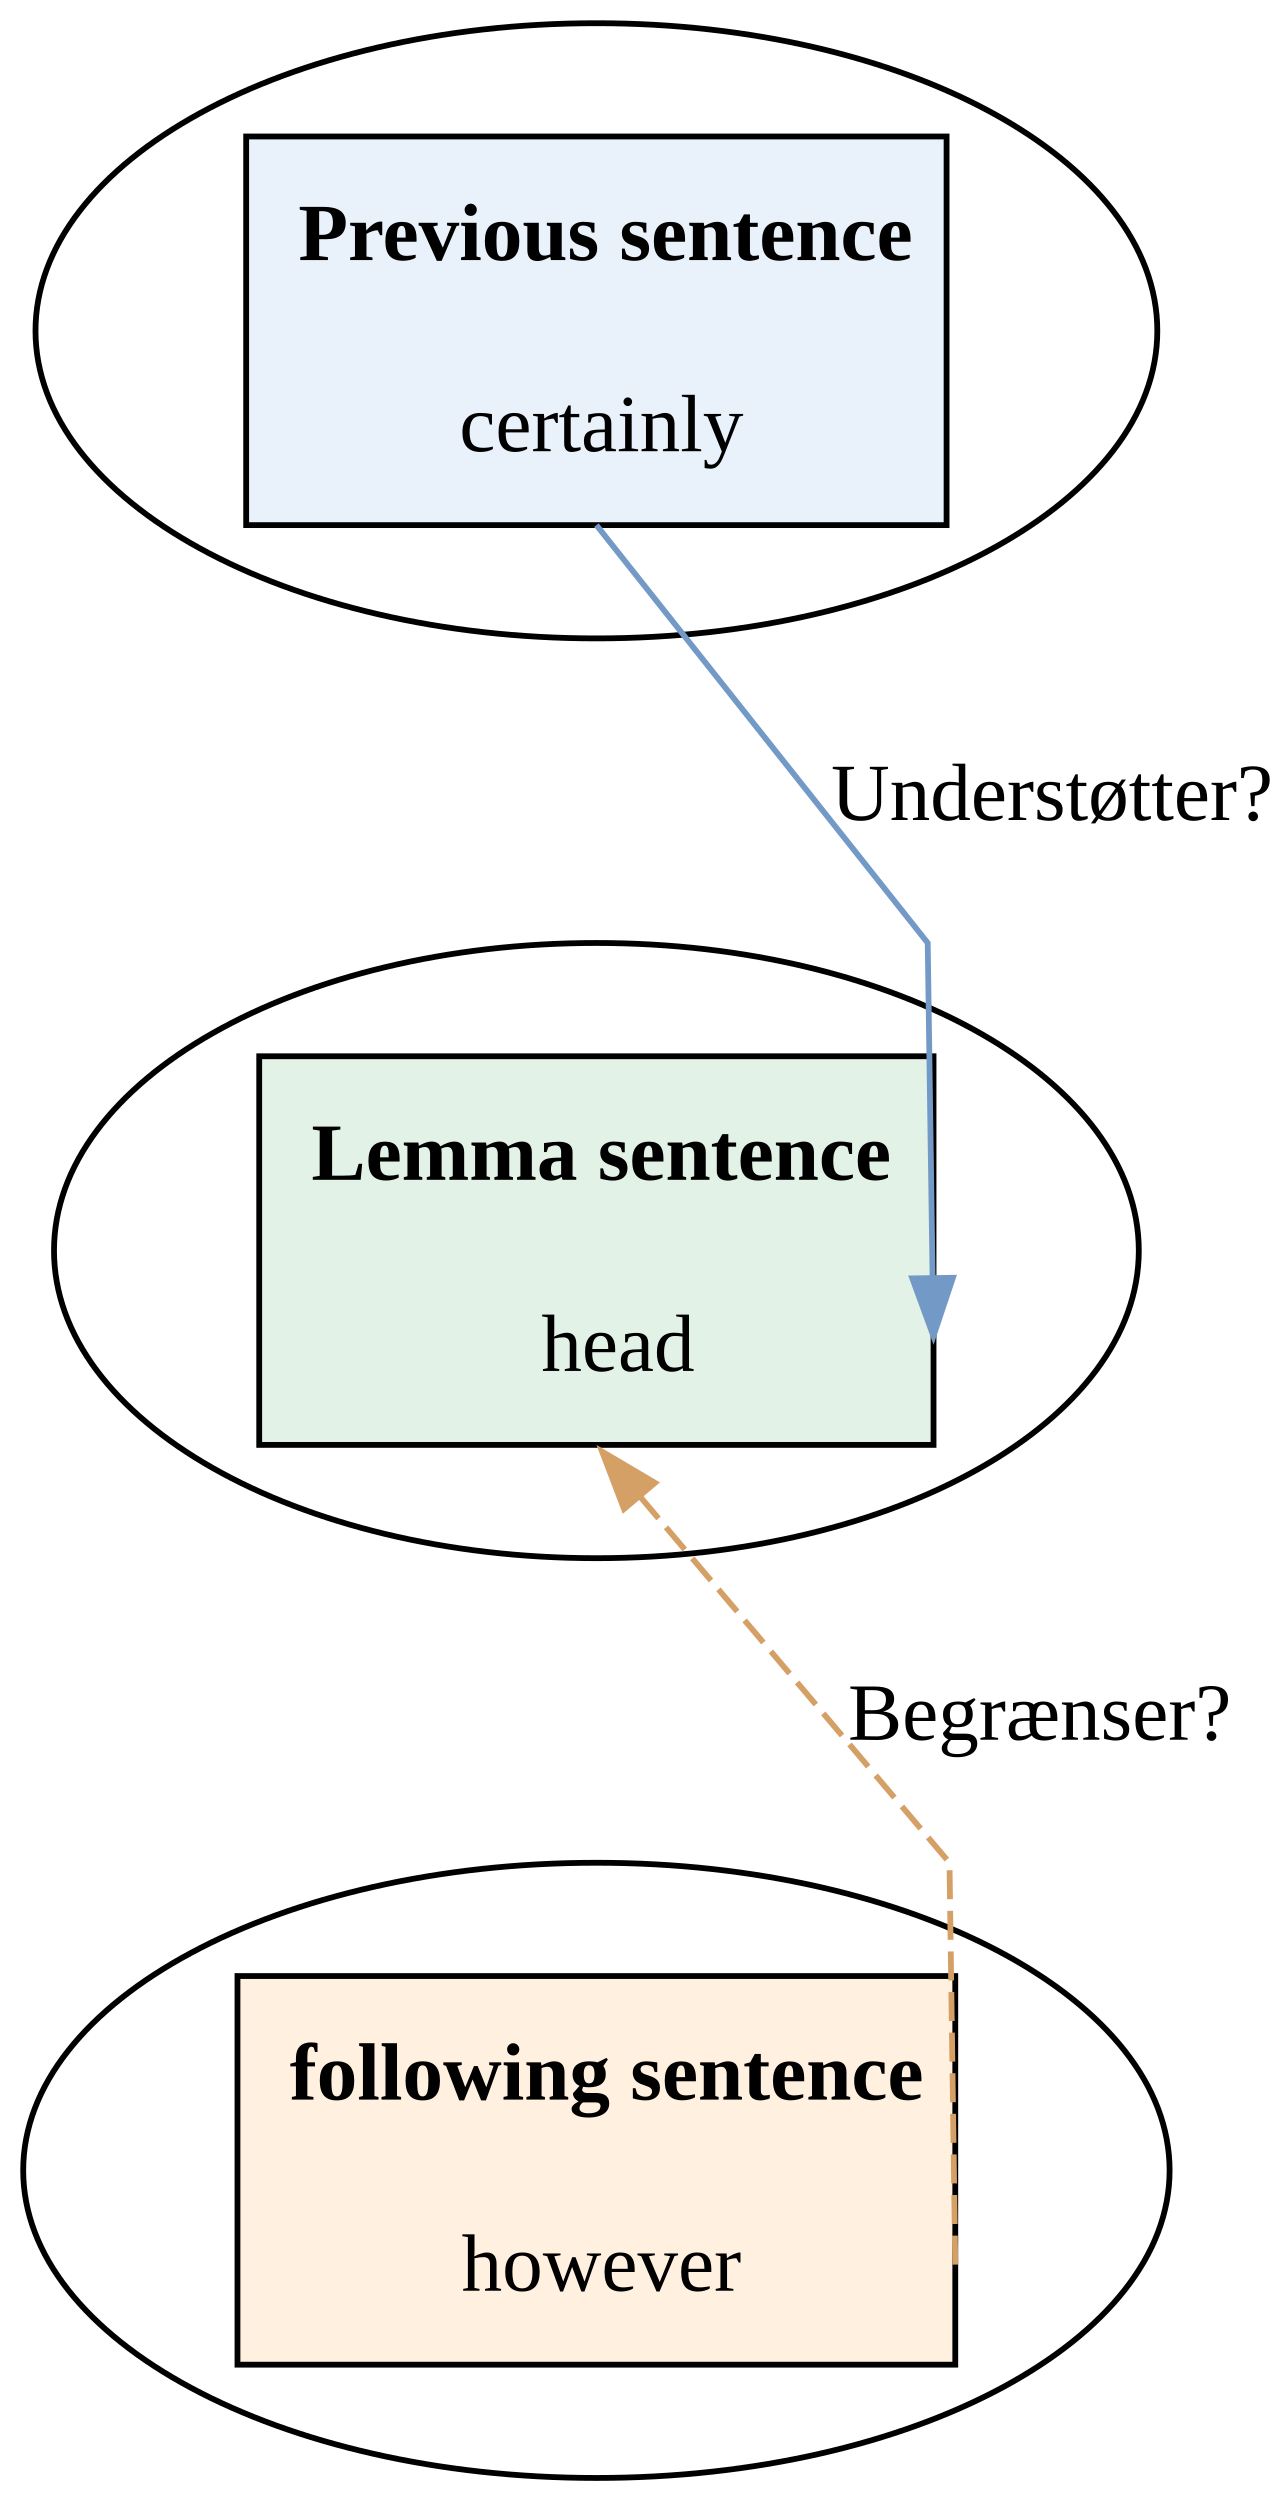
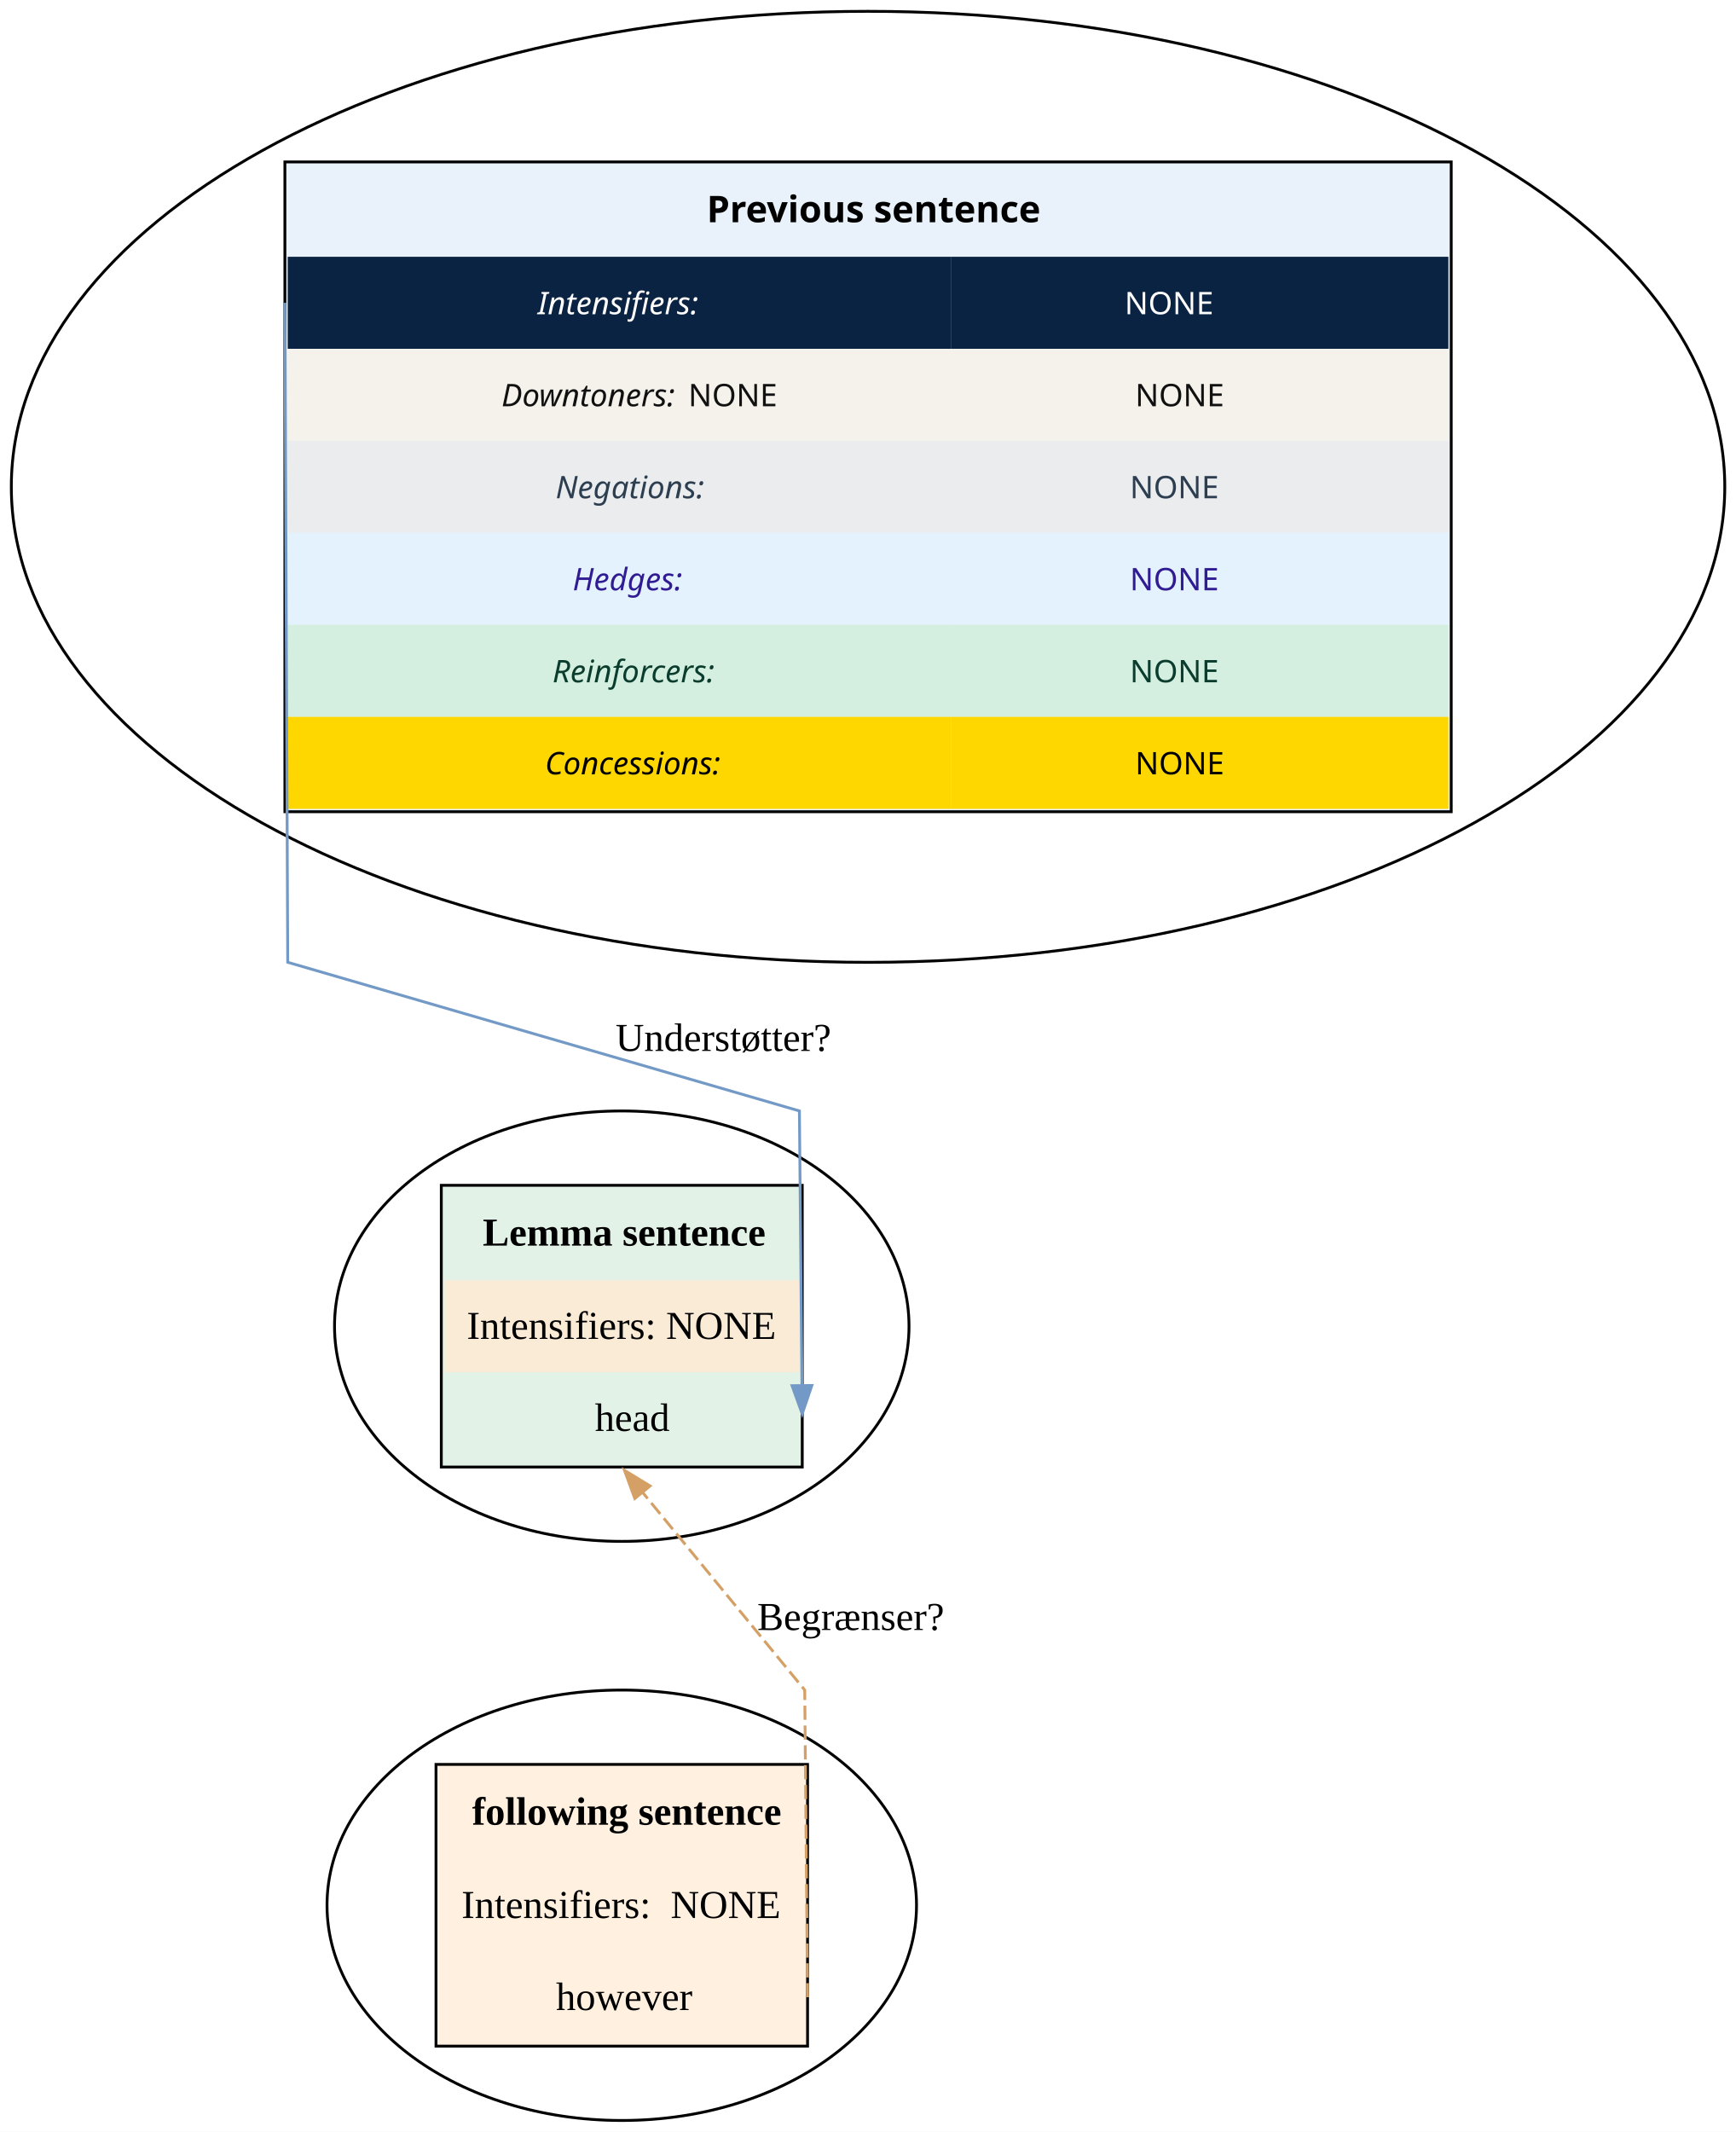
- <svg xmlns="http://www.w3.org/2000/svg" width="222pt" height="431pt" viewBox="0.00 0.00 222.00 431.00">
-   <g id="graph0" class="graph" transform="scale(1 1) rotate(0) translate(4 427.2)">
-     <polygon fill="white" stroke="none" points="-4,4 -4,-427.2 218.12,-427.2 218.12,4 -4,4" />
+ <svg xmlns="http://www.w3.org/2000/svg" width="613pt" height="753pt" viewBox="0.00 0.00 613.00 753.00">
+   <g id="graph0" class="graph" transform="scale(1 1) rotate(0) translate(4 748.93)">
+     <polygon fill="white" stroke="none" points="-4,4 -4,-748.93 609.28,-748.93 609.28,4 -4,4" />
    <g id="node1" class="node">
-       <ellipse fill="none" stroke="black" cx="98.82" cy="-370.17" rx="96.7" ry="53.03" />
-       <polygon fill="#e9f1fa" stroke="none" points="38.44,-336.67 38.44,-403.67 159.19,-403.67 159.19,-336.67 38.44,-336.67" />
-       <polygon fill="none" stroke="black" points="38.44,-336.67 38.44,-403.67 159.19,-403.67 159.19,-336.67 38.44,-336.67" />
-       <text xml:space="preserve" text-anchor="start" x="47.44" y="-382.37" font-family="Times New Roman,serif" font-weight="bold" font-size="14.00">Previous sentence</text>
-       <text xml:space="preserve" text-anchor="start" x="75.19" y="-349.42" font-family="Times New Roman,serif" font-size="14.00">certainly</text>
+       <ellipse fill="none" stroke="black" cx="302.64" cy="-576.99" rx="302.64" ry="167.94" />
+       <polygon fill="#e9f1fa" stroke="none" points="96.64,-462.24 96.64,-691.74 508.64,-691.74 508.64,-462.24 96.64,-462.24" />
+       <polygon fill="none" stroke="black" points="96.64,-462.24 96.64,-691.74 508.64,-691.74 508.64,-462.24 96.64,-462.24" />
+       <text xml:space="preserve" text-anchor="start" x="241.89" y="-670.44" font-family="Times New Roman,serif" font-size="14.00"> </text>
+       <text xml:space="preserve" text-anchor="start" x="245.64" y="-670.44" font-family="Tahoma" font-weight="bold" font-size="13.00" fill="#000000">Previous sentence</text>
+       <polygon fill="#0a2342" stroke="none" points="97.64,-625.74 97.64,-658.24 331.89,-658.24 331.89,-625.74 97.64,-625.74" />
+       <text xml:space="preserve" text-anchor="start" x="122.14" y="-637.94" font-family="Tahoma" font-size="11.00" fill="#ffffff">                 </text>
+       <text xml:space="preserve" text-anchor="start" x="185.89" y="-637.94" font-family="Tahoma" font-style="italic" font-size="11.00" fill="#ffffff">Intensifiers: </text>
+       <text xml:space="preserve" text-anchor="start" x="247.39" y="-637.94" font-family="Times New Roman,serif" font-size="14.00">                </text>
+       <polygon fill="#0a2342" stroke="none" points="331.89,-625.74 331.89,-658.24 507.64,-658.24 507.64,-625.74 331.89,-625.74" />
+       <text xml:space="preserve" text-anchor="start" x="341.77" y="-637.94" font-family="Tahoma" font-size="11.00" fill="#ffffff">                  NONE</text>
+       <text xml:space="preserve" text-anchor="start" x="437.77" y="-637.94" font-family="Times New Roman,serif" font-size="14.00">                </text>
+       <polygon fill="#f5f2eb" stroke="none" points="97.64,-593.24 97.64,-625.74 331.89,-625.74 331.89,-593.24 97.64,-593.24" />
+       <text xml:space="preserve" text-anchor="start" x="105.64" y="-605.44" font-family="Times New Roman,serif" font-size="14.00"> </text>
+       <text xml:space="preserve" text-anchor="start" x="109.39" y="-605.44" font-family="Tahoma" font-size="11.00" fill="#111111">                 </text>
+       <text xml:space="preserve" text-anchor="start" x="173.14" y="-605.44" font-family="Tahoma" font-style="italic" font-size="11.00" fill="#111111">Downtoners: </text>
+       <text xml:space="preserve" text-anchor="start" x="239.14" y="-605.44" font-family="Tahoma" font-size="11.00" fill="#111111">NONE</text>
+       <text xml:space="preserve" text-anchor="start" x="267.64" y="-605.44" font-family="Times New Roman,serif" font-size="14.00">               </text>
+       <polygon fill="#f5f2eb" stroke="none" points="331.89,-593.24 331.89,-625.74 507.64,-625.74 507.64,-593.24 331.89,-593.24" />
+       <text xml:space="preserve" text-anchor="start" x="341.77" y="-605.44" font-family="Times New Roman,serif" font-size="14.00"> </text>
+       <text xml:space="preserve" text-anchor="start" x="345.52" y="-605.44" font-family="Tahoma" font-size="11.00" fill="#111111">                  NONE</text>
+       <text xml:space="preserve" text-anchor="start" x="441.52" y="-605.44" font-family="Times New Roman,serif" font-size="14.00">               </text>
+       <polygon fill="#eaecee" stroke="none" points="97.64,-560.74 97.64,-593.24 331.89,-593.24 331.89,-560.74 97.64,-560.74" />
+       <text xml:space="preserve" text-anchor="start" x="121.02" y="-572.94" font-family="Times New Roman,serif" font-size="14.00"> </text>
+       <text xml:space="preserve" text-anchor="start" x="124.77" y="-572.94" font-family="Tahoma" font-size="11.00" fill="#2c3e50">                  </text>
+       <text xml:space="preserve" text-anchor="start" x="192.27" y="-572.94" font-family="Tahoma" font-style="italic" font-size="11.00" fill="#2c3e50">Negations: </text>
+       <text xml:space="preserve" text-anchor="start" x="248.52" y="-572.94" font-family="Times New Roman,serif" font-size="14.00">                </text>
+       <polygon fill="#eaecee" stroke="none" points="331.89,-560.74 331.89,-593.24 507.64,-593.24 507.64,-560.74 331.89,-560.74" />
+       <text xml:space="preserve" text-anchor="start" x="339.89" y="-572.94" font-family="Times New Roman,serif" font-size="14.00"> </text>
+       <text xml:space="preserve" text-anchor="start" x="343.64" y="-572.94" font-family="Tahoma" font-size="11.00" fill="#2c3e50">                  NONE</text>
+       <text xml:space="preserve" text-anchor="start" x="439.64" y="-572.94" font-family="Times New Roman,serif" font-size="14.00">                </text>
+       <polygon fill="#e3f2fd" stroke="none" points="97.64,-528.24 97.64,-560.74 331.89,-560.74 331.89,-528.24 97.64,-528.24" />
+       <text xml:space="preserve" text-anchor="start" x="127.02" y="-540.44" font-family="Times New Roman,serif" font-size="14.00"> </text>
+       <text xml:space="preserve" text-anchor="start" x="130.77" y="-540.44" font-family="Tahoma" font-size="11.00" fill="#311b92">                  </text>
+       <text xml:space="preserve" text-anchor="start" x="198.27" y="-540.44" font-family="Tahoma" font-style="italic" font-size="11.00" fill="#311b92">Hedges: </text>
+       <text xml:space="preserve" text-anchor="start" x="242.52" y="-540.44" font-family="Times New Roman,serif" font-size="14.00">                </text>
+       <polygon fill="#e3f2fd" stroke="none" points="331.89,-528.24 331.89,-560.74 507.64,-560.74 507.64,-528.24 331.89,-528.24" />
+       <text xml:space="preserve" text-anchor="start" x="339.89" y="-540.44" font-family="Times New Roman,serif" font-size="14.00"> </text>
+       <text xml:space="preserve" text-anchor="start" x="343.64" y="-540.44" font-family="Tahoma" font-size="11.00" fill="#311b92">                  NONE</text>
+       <text xml:space="preserve" text-anchor="start" x="439.64" y="-540.44" font-family="Times New Roman,serif" font-size="14.00">                </text>
+       <polygon fill="#d4efdf" stroke="none" points="97.64,-495.74 97.64,-528.24 331.89,-528.24 331.89,-495.74 97.64,-495.74" />
+       <text xml:space="preserve" text-anchor="start" x="116.14" y="-507.94" font-family="Times New Roman,serif" font-size="14.00"> </text>
+       <text xml:space="preserve" text-anchor="start" x="119.89" y="-507.94" font-family="Tahoma" font-size="11.00" fill="#0b3d2e">                   </text>
+       <text xml:space="preserve" text-anchor="start" x="191.14" y="-507.94" font-family="Tahoma" font-style="italic" font-size="11.00" fill="#0b3d2e">Reinforcers: </text>
+       <text xml:space="preserve" text-anchor="start" x="253.39" y="-507.94" font-family="Times New Roman,serif" font-size="14.00">                </text>
+       <polygon fill="#d4efdf" stroke="none" points="331.89,-495.74 331.89,-528.24 507.64,-528.24 507.64,-495.74 331.89,-495.74" />
+       <text xml:space="preserve" text-anchor="start" x="339.89" y="-507.94" font-family="Times New Roman,serif" font-size="14.00"> </text>
+       <text xml:space="preserve" text-anchor="start" x="343.64" y="-507.94" font-family="Tahoma" font-size="11.00" fill="#0b3d2e">                  NONE</text>
+       <text xml:space="preserve" text-anchor="start" x="439.64" y="-507.94" font-family="Times New Roman,serif" font-size="14.00">                </text>
+       <polygon fill="#ffd700" stroke="none" points="97.64,-463.24 97.64,-495.74 331.89,-495.74 331.89,-463.24 97.64,-463.24" />
+       <text xml:space="preserve" text-anchor="start" x="117.27" y="-475.44" font-family="Times New Roman,serif" font-size="14.00"> </text>
+       <text xml:space="preserve" text-anchor="start" x="121.02" y="-475.44" font-family="Tahoma" font-size="11.00" fill="#000000">                  </text>
+       <text xml:space="preserve" text-anchor="start" x="188.52" y="-475.44" font-family="Tahoma" font-style="italic" font-size="11.00" fill="#000000">Concessions: </text>
+       <text xml:space="preserve" text-anchor="start" x="256.02" y="-475.44" font-family="Times New Roman,serif" font-size="14.00">               </text>
+       <polygon fill="#ffd700" stroke="none" points="331.89,-463.24 331.89,-495.74 507.64,-495.74 507.64,-463.24 331.89,-463.24" />
+       <text xml:space="preserve" text-anchor="start" x="341.77" y="-475.44" font-family="Times New Roman,serif" font-size="14.00"> </text>
+       <text xml:space="preserve" text-anchor="start" x="345.52" y="-475.44" font-family="Tahoma" font-size="11.00" fill="#000000">                  NONE</text>
+       <text xml:space="preserve" text-anchor="start" x="441.52" y="-475.44" font-family="Times New Roman,serif" font-size="14.00">               </text>
    </g>
    <g id="node2" class="node">
-       <ellipse fill="none" stroke="black" cx="98.82" cy="-211.6" rx="93.51" ry="53.03" />
-       <polygon fill="#e3f2e7" stroke="none" points="40.69,-178.1 40.69,-245.1 156.94,-245.1 156.94,-178.1 40.69,-178.1" />
-       <polygon fill="none" stroke="black" points="40.69,-178.1 40.69,-245.1 156.94,-245.1 156.94,-178.1 40.69,-178.1" />
-       <text xml:space="preserve" text-anchor="start" x="49.69" y="-223.8" font-family="Times New Roman,serif" font-weight="bold" font-size="14.00">Lemma sentence</text>
-       <text xml:space="preserve" text-anchor="start" x="82.32" y="-190.85" font-family="Times New Roman,serif" font-size="14.00">  head</text>
+       <ellipse fill="none" stroke="black" cx="215.64" cy="-280.54" rx="101.47" ry="76.01" />
+       <polygon fill="#e3f2e7" stroke="none" points="151.89,-230.79 151.89,-330.29 279.39,-330.29 279.39,-230.79 151.89,-230.79" />
+       <polygon fill="none" stroke="black" points="151.89,-230.79 151.89,-330.29 279.39,-330.29 279.39,-230.79 151.89,-230.79" />
+       <text xml:space="preserve" text-anchor="start" x="166.52" y="-308.99" font-family="Times New Roman,serif" font-weight="bold" font-size="14.00">Lemma sentence</text>
+       <polygon fill="#faebd7" stroke="none" points="152.89,-264.29 152.89,-296.79 278.39,-296.79 278.39,-264.29 152.89,-264.29" />
+       <text xml:space="preserve" text-anchor="start" x="160.89" y="-276.04" font-family="Times New Roman,serif" font-size="14.00">Intensifiers: NONE </text>
+       <text xml:space="preserve" text-anchor="start" x="199.14" y="-243.54" font-family="Times New Roman,serif" font-size="14.00">  head</text>
    </g>
    <g id="edge1" class="edge">
-       <path fill="none" stroke="#739ac6" d="M98.82,-336.67C98.82,-336.67 155.94,-264.63 155.94,-264.63 155.94,-264.63 156.49,-226.47 156.78,-206.79" />
-       <polygon fill="#739ac6" stroke="#739ac6" points="160.28,-206.91 156.92,-196.86 153.28,-206.81 160.28,-206.91" />
-       <text xml:space="preserve" text-anchor="middle" x="177.37" y="-285.83" font-family="Times New Roman,serif" font-size="14.00">Understøtter?</text>
+       <path fill="none" stroke="#739ac6" d="M96.64,-641.99C96.64,-641.99 97.64,-409.06 97.64,-409.06 97.64,-409.06 278.39,-356.56 278.39,-356.56 278.39,-356.56 279.03,-286.97 279.29,-259.25" />
+       <polygon fill="#739ac6" stroke="#739ac6" points="282.79,-259.59 279.38,-249.56 275.79,-259.52 282.79,-259.59" />
+       <text xml:space="preserve" text-anchor="middle" x="251.52" y="-377.76" font-family="Times New Roman,serif" font-size="14.00">Understøtter?</text>
    </g>
    <g id="node3" class="node">
-       <ellipse fill="none" stroke="black" cx="98.82" cy="-53.03" rx="98.82" ry="53.03" />
-       <polygon fill="#fff0df" stroke="none" points="36.94,-19.53 36.94,-86.53 160.69,-86.53 160.69,-19.53 36.94,-19.53" />
-       <polygon fill="none" stroke="black" points="36.94,-19.53 36.94,-86.53 160.69,-86.53 160.69,-19.53 36.94,-19.53" />
-       <text xml:space="preserve" text-anchor="start" x="45.94" y="-65.23" font-family="Times New Roman,serif" font-weight="bold" font-size="14.00">following sentence</text>
-       <text xml:space="preserve" text-anchor="start" x="75.57" y="-32.28" font-family="Times New Roman,serif" font-size="14.00">however</text>
+       <ellipse fill="none" stroke="black" cx="215.64" cy="-76.01" rx="104.12" ry="76.01" />
+       <polygon fill="#fff0df" stroke="none" points="150.02,-26.26 150.02,-125.76 281.27,-125.76 281.27,-26.26 150.02,-26.26" />
+       <polygon fill="none" stroke="black" points="150.02,-26.26 150.02,-125.76 281.27,-125.76 281.27,-26.26 150.02,-26.26" />
+       <text xml:space="preserve" text-anchor="start" x="162.77" y="-104.46" font-family="Times New Roman,serif" font-weight="bold" font-size="14.00">following sentence</text>
+       <text xml:space="preserve" text-anchor="start" x="159.02" y="-71.51" font-family="Times New Roman,serif" font-size="14.00">Intensifiers:  NONE </text>
+       <text xml:space="preserve" text-anchor="start" x="192.39" y="-39.01" font-family="Times New Roman,serif" font-size="14.00">however</text>
    </g>
    <g id="edge2" class="edge">
-       <path fill="none" stroke="#d4a066" stroke-dasharray="5,2" d="M160.69,-36.78C160.69,-36.78 159.69,-106.07 159.69,-106.07 159.69,-106.07 122.17,-150.47 106.04,-169.55" />
-       <polygon fill="#d4a066" stroke="#d4a066" points="103.58,-167.05 99.8,-176.94 108.92,-171.56 103.58,-167.05" />
-       <text xml:space="preserve" text-anchor="middle" x="175.24" y="-127.27" font-family="Times New Roman,serif" font-size="14.00">Begrænser?</text>
+       <path fill="none" stroke="#d4a066" stroke-dasharray="5,2" d="M281.27,-43.51C281.27,-43.51 280.27,-152.03 280.27,-152.03 280.27,-152.03 239.63,-201.55 222.8,-222.06" />
+       <polygon fill="#d4a066" stroke="#d4a066" points="220.24,-219.67 216.6,-229.62 225.65,-224.11 220.24,-219.67" />
+       <text xml:space="preserve" text-anchor="middle" x="296.52" y="-173.23" font-family="Times New Roman,serif" font-size="14.00">Begrænser?</text>
    </g>
  </g>
</svg>
